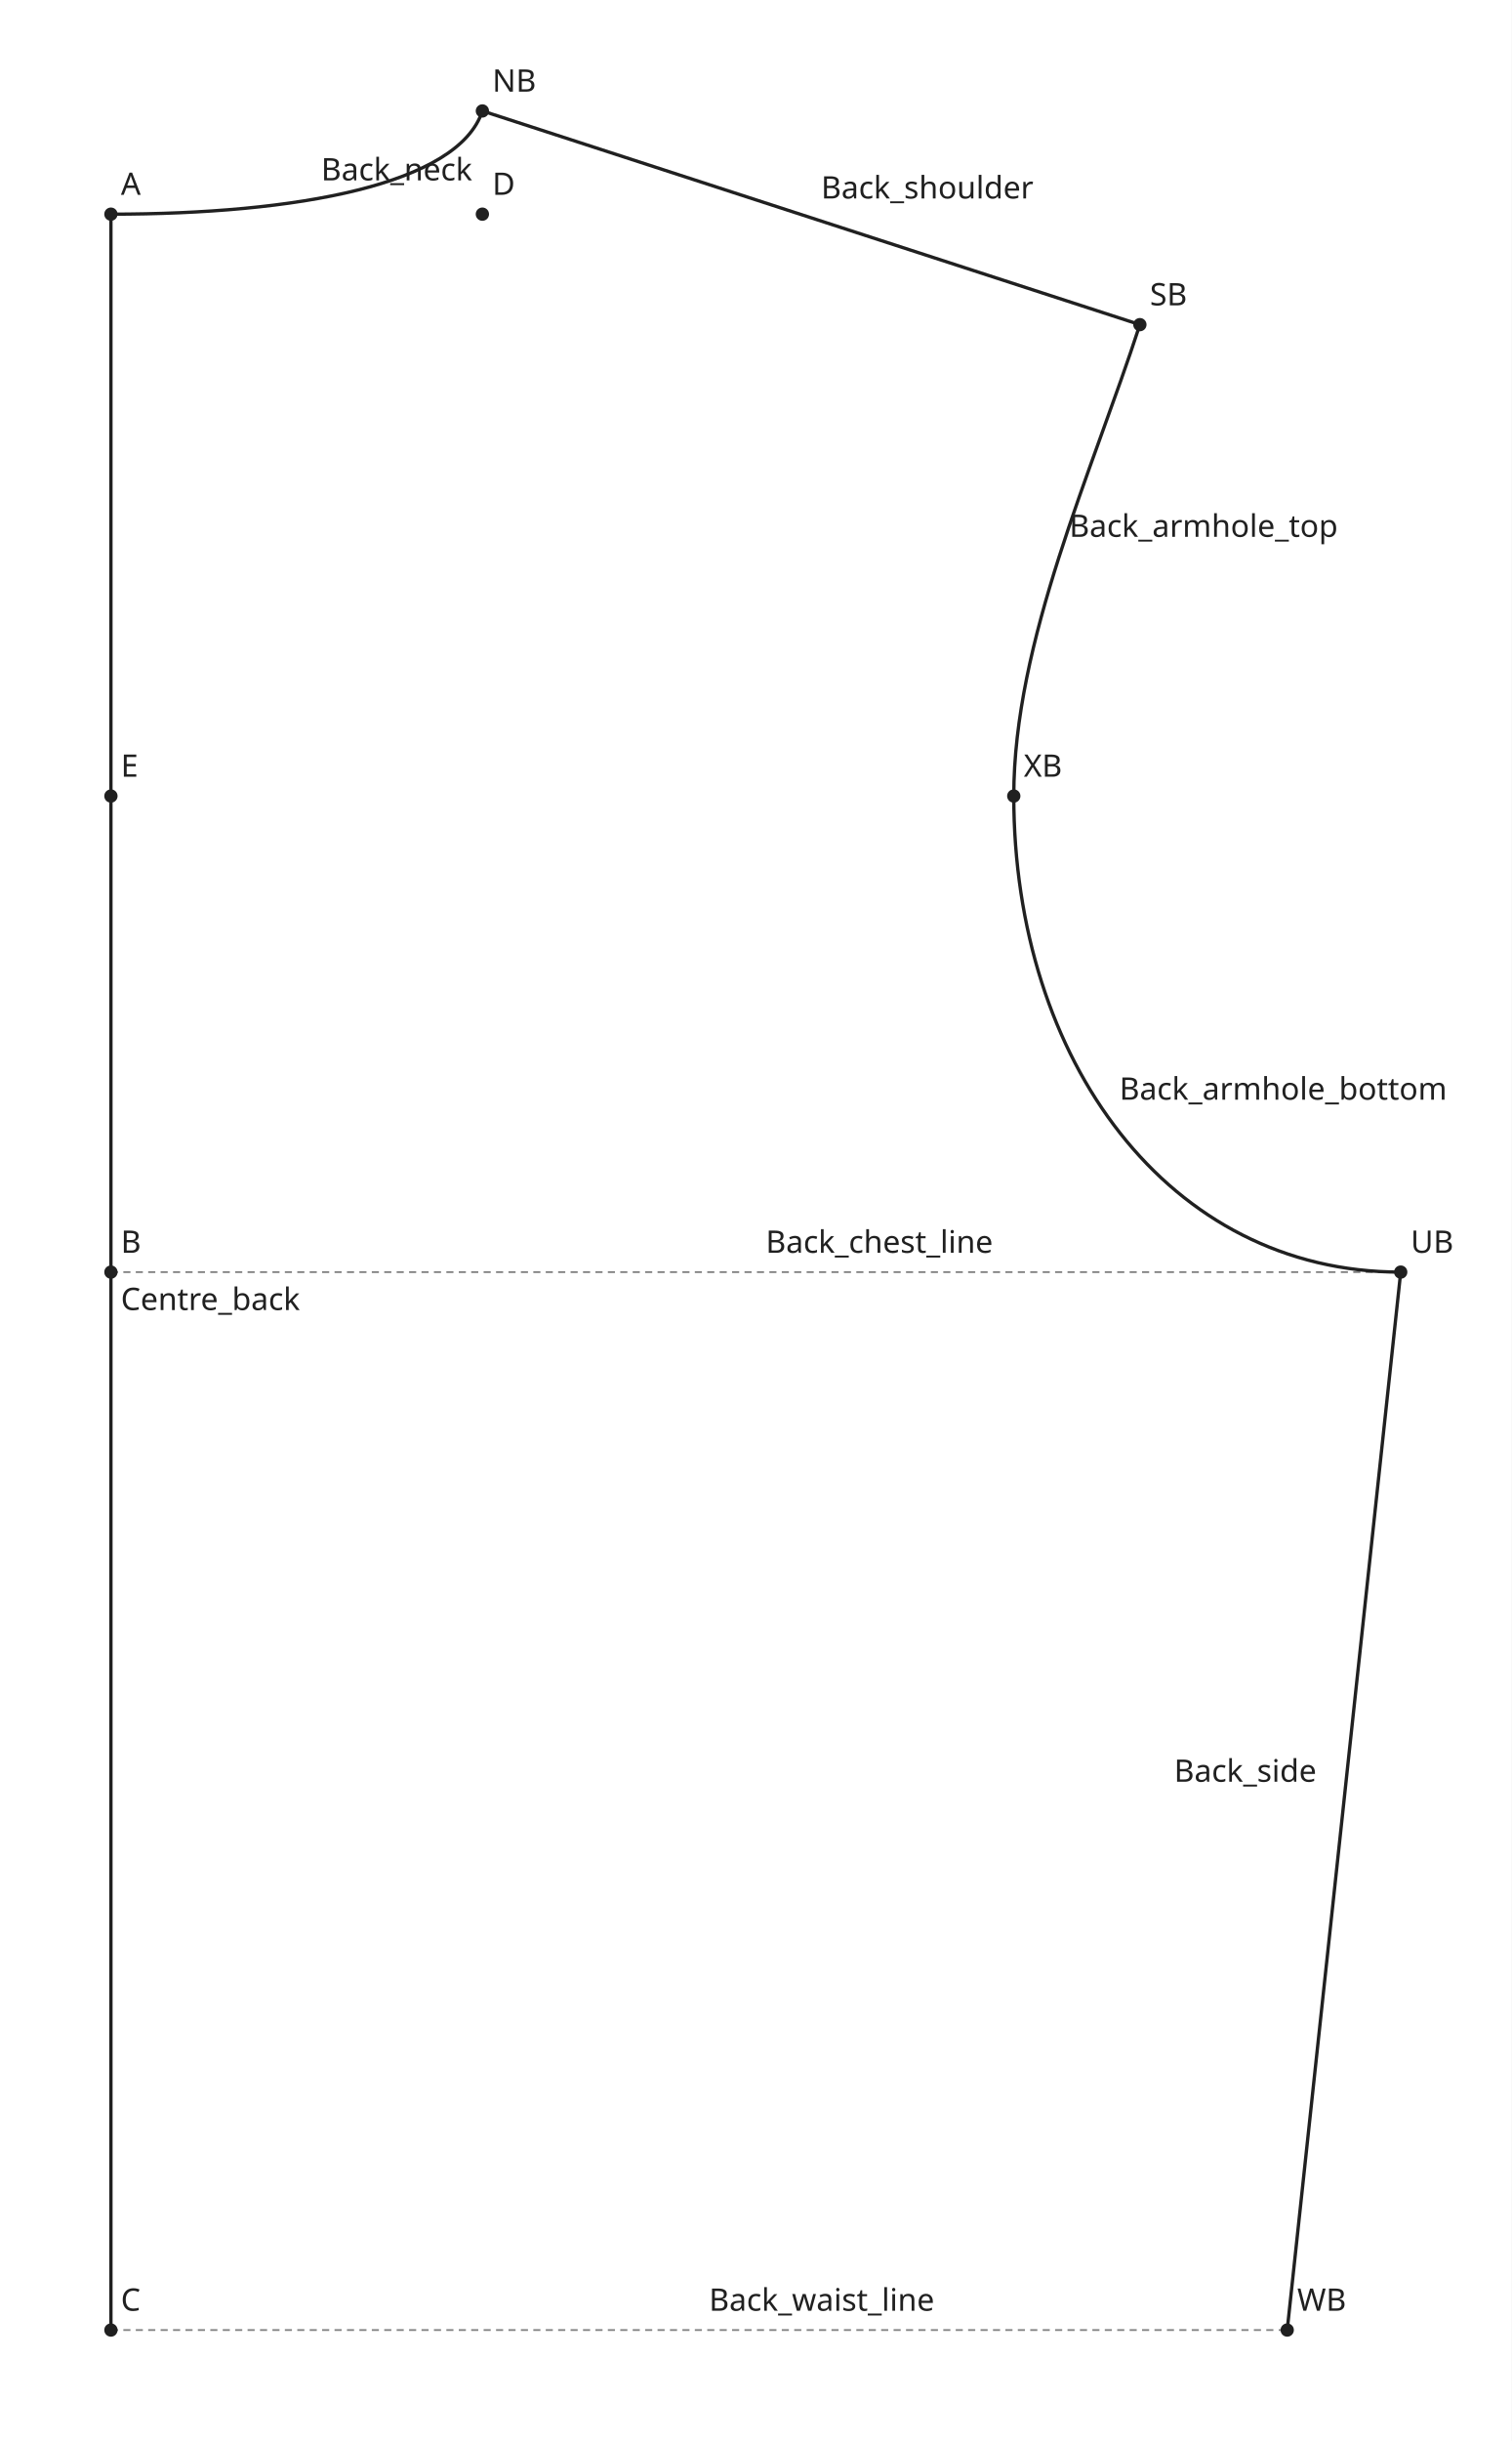
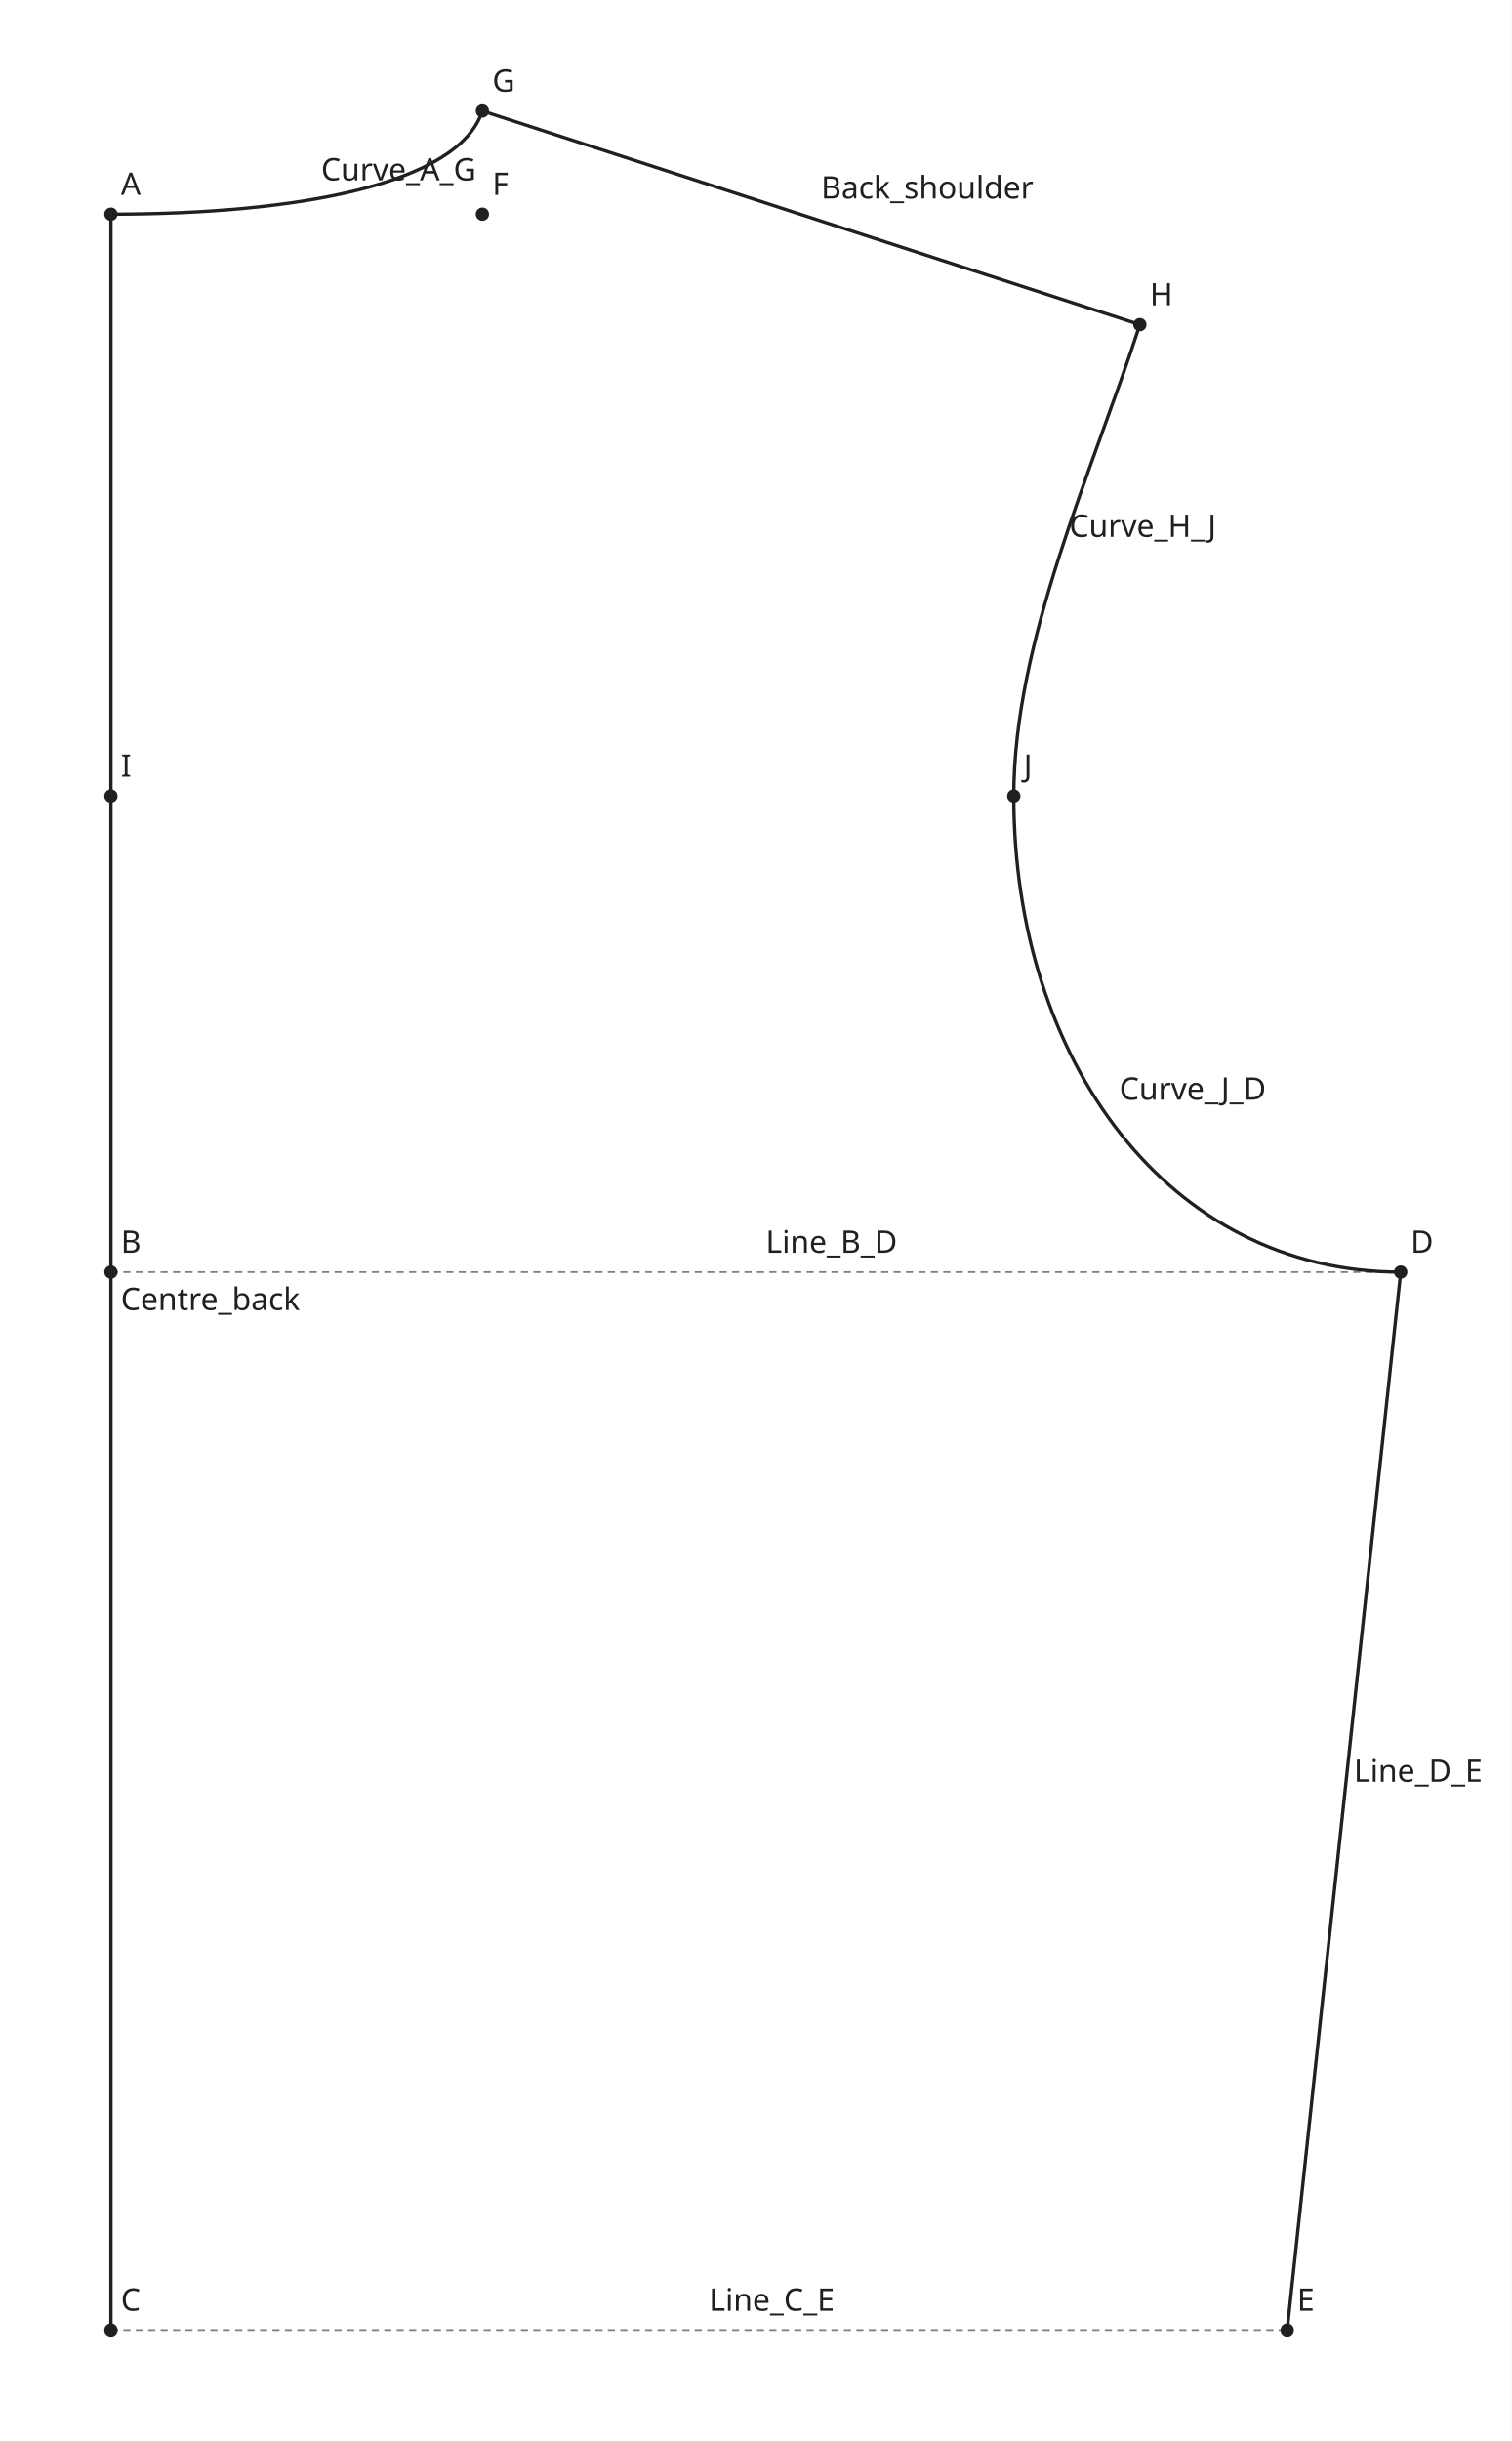
<svg xmlns="http://www.w3.org/2000/svg" width="293mm" height="473mm" viewBox="-21.5 -41.5 293 473">
  <rect x="-21.5" y="-41.5" width="293" height="473" fill="#ffffff" />
-   <path data-id="16" data-name="Back_chest_line" d="M 0 205 L 250 205" fill="none" stroke="#808080" stroke-width="0.344" stroke-dasharray="1.376 1.032" />
-   <path data-id="17" data-name="Back_waist_line" d="M 0 410 L 228 410" fill="none" stroke="#808080" stroke-width="0.344" stroke-dasharray="1.376 1.032" />
+   <path data-id="16" data-name="Line_B_D" d="M 0 205 L 250 205" fill="none" stroke="#808080" stroke-width="0.344" stroke-dasharray="1.376 1.032" />
+   <path data-id="17" data-name="Line_C_E" d="M 0 410 L 228 410" fill="none" stroke="#808080" stroke-width="0.344" stroke-dasharray="1.376 1.032" />
  <path data-id="15" data-name="Centre_back" d="M 0 0 L 0 410" fill="none" stroke="#202020" stroke-width="0.645" />
  <path data-id="21" data-name="Back_shoulder" d="M 72 -20 L 199.442 21.408" fill="none" stroke="#202020" stroke-width="0.645" />
-   <path data-id="22" data-name="Back_neck" d="M 0 0 C 36 0 67.365 -5.734 72 -20" fill="none" stroke="#202020" stroke-width="0.645" />
-   <path data-id="25" data-name="Back_armhole_top" d="M 199.442 21.408 C 190.171 49.94 175 82.75 175 112.75" fill="none" stroke="#202020" stroke-width="0.645" />
-   <path data-id="26" data-name="Back_armhole_bottom" d="M 175 112.75 C 175 164 205 205 250 205" fill="none" stroke="#202020" stroke-width="0.645" />
-   <path data-id="27" data-name="Back_side" d="M 250 205 L 228 410" fill="none" stroke="#202020" stroke-width="0.645" />
+   <path data-id="22" data-name="Curve_A_G" d="M 0 0 C 36 0 67.365 -5.734 72 -20" fill="none" stroke="#202020" stroke-width="0.645" />
+   <path data-id="25" data-name="Curve_H_J" d="M 199.442 21.408 C 190.171 49.94 175 82.75 175 112.75" fill="none" stroke="#202020" stroke-width="0.645" />
+   <path data-id="26" data-name="Curve_J_D" d="M 175 112.75 C 175 164 205 205 250 205" fill="none" stroke="#202020" stroke-width="0.645" />
+   <path data-id="27" data-name="Line_D_E" d="M 250 205 L 228 410" fill="none" stroke="#202020" stroke-width="0.645" />
  <circle data-id="10" data-name="A" cx="0" cy="0" r="1.29" fill="#202020" />
  <circle data-id="11" data-name="B" cx="0" cy="205" r="1.29" fill="#202020" />
  <circle data-id="12" data-name="C" cx="0" cy="410" r="1.29" fill="#202020" />
-   <circle data-id="13" data-name="UB" cx="250" cy="205" r="1.29" fill="#202020" />
-   <circle data-id="14" data-name="WB" cx="228" cy="410" r="1.29" fill="#202020" />
-   <circle data-id="18" data-name="D" cx="72" cy="0" r="1.29" fill="#202020" />
-   <circle data-id="19" data-name="NB" cx="72" cy="-20" r="1.29" fill="#202020" />
-   <circle data-id="20" data-name="SB" cx="199.442" cy="21.408" r="1.29" fill="#202020" />
-   <circle data-id="23" data-name="E" cx="0" cy="112.75" r="1.29" fill="#202020" />
-   <circle data-id="24" data-name="XB" cx="175" cy="112.75" r="1.29" fill="#202020" />
+   <circle data-id="13" data-name="D" cx="250" cy="205" r="1.29" fill="#202020" />
+   <circle data-id="14" data-name="E" cx="228" cy="410" r="1.29" fill="#202020" />
+   <circle data-id="18" data-name="F" cx="72" cy="0" r="1.29" fill="#202020" />
+   <circle data-id="19" data-name="G" cx="72" cy="-20" r="1.29" fill="#202020" />
+   <circle data-id="20" data-name="H" cx="199.442" cy="21.408" r="1.29" fill="#202020" />
+   <circle data-id="23" data-name="I" cx="0" cy="112.75" r="1.29" fill="#202020" />
+   <circle data-id="24" data-name="J" cx="175" cy="112.75" r="1.29" fill="#202020" />
  <text x="1.935" y="-3.741" font-family="sans-serif" font-size="6.02" fill="#202020">A</text>
  <text x="1.935" y="201.259" font-family="sans-serif" font-size="6.02" fill="#202020">B</text>
  <text x="1.935" y="406.259" font-family="sans-serif" font-size="6.02" fill="#202020">C</text>
-   <text x="251.935" y="201.259" font-family="sans-serif" font-size="6.02" fill="#202020">UB</text>
-   <text x="229.935" y="406.259" font-family="sans-serif" font-size="6.02" fill="#202020">WB</text>
-   <text x="73.935" y="-3.741" font-family="sans-serif" font-size="6.02" fill="#202020">D</text>
-   <text x="73.935" y="-23.741" font-family="sans-serif" font-size="6.02" fill="#202020">NB</text>
-   <text x="201.377" y="17.667" font-family="sans-serif" font-size="6.02" fill="#202020">SB</text>
-   <text x="1.935" y="109.009" font-family="sans-serif" font-size="6.02" fill="#202020">E</text>
-   <text x="176.935" y="109.009" font-family="sans-serif" font-size="6.02" fill="#202020">XB</text>
-   <text x="126.935" y="201.259" font-family="sans-serif" font-size="6.02" fill="#202020">Back_chest_line</text>
-   <text x="115.935" y="406.259" font-family="sans-serif" font-size="6.02" fill="#202020">Back_waist_line</text>
+   <text x="251.935" y="201.259" font-family="sans-serif" font-size="6.02" fill="#202020">D</text>
+   <text x="229.935" y="406.259" font-family="sans-serif" font-size="6.02" fill="#202020">E</text>
+   <text x="73.935" y="-3.741" font-family="sans-serif" font-size="6.02" fill="#202020">F</text>
+   <text x="73.935" y="-23.741" font-family="sans-serif" font-size="6.02" fill="#202020">G</text>
+   <text x="201.377" y="17.667" font-family="sans-serif" font-size="6.02" fill="#202020">H</text>
+   <text x="1.935" y="109.009" font-family="sans-serif" font-size="6.02" fill="#202020">I</text>
+   <text x="176.935" y="109.009" font-family="sans-serif" font-size="6.02" fill="#202020">J</text>
+   <text x="126.935" y="201.259" font-family="sans-serif" font-size="6.02" fill="#202020">Line_B_D</text>
+   <text x="115.935" y="406.259" font-family="sans-serif" font-size="6.02" fill="#202020">Line_C_E</text>
  <text x="1.935" y="212.353" font-family="sans-serif" font-size="6.02" fill="#202020">Centre_back</text>
  <text x="137.656" y="-3.037" font-family="sans-serif" font-size="6.02" fill="#202020">Back_shoulder</text>
-   <text x="40.749" y="-6.544" font-family="sans-serif" font-size="6.02" fill="#202020">Back_neck</text>
-   <text x="185.763" y="62.527" font-family="sans-serif" font-size="6.02" fill="#202020">Back_armhole_top</text>
-   <text x="195.478" y="171.592" font-family="sans-serif" font-size="6.02" fill="#202020">Back_armhole_bottom</text>
-   <text x="206.074" y="303.759" font-family="sans-serif" font-size="6.02" fill="#202020">Back_side</text>
+   <text x="40.749" y="-6.544" font-family="sans-serif" font-size="6.02" fill="#202020">Curve_A_G</text>
+   <text x="185.763" y="62.527" font-family="sans-serif" font-size="6.02" fill="#202020">Curve_H_J</text>
+   <text x="195.478" y="171.592" font-family="sans-serif" font-size="6.02" fill="#202020">Curve_J_D</text>
+   <text x="240.935" y="303.759" font-family="sans-serif" font-size="6.02" fill="#202020">Line_D_E</text>
</svg>
